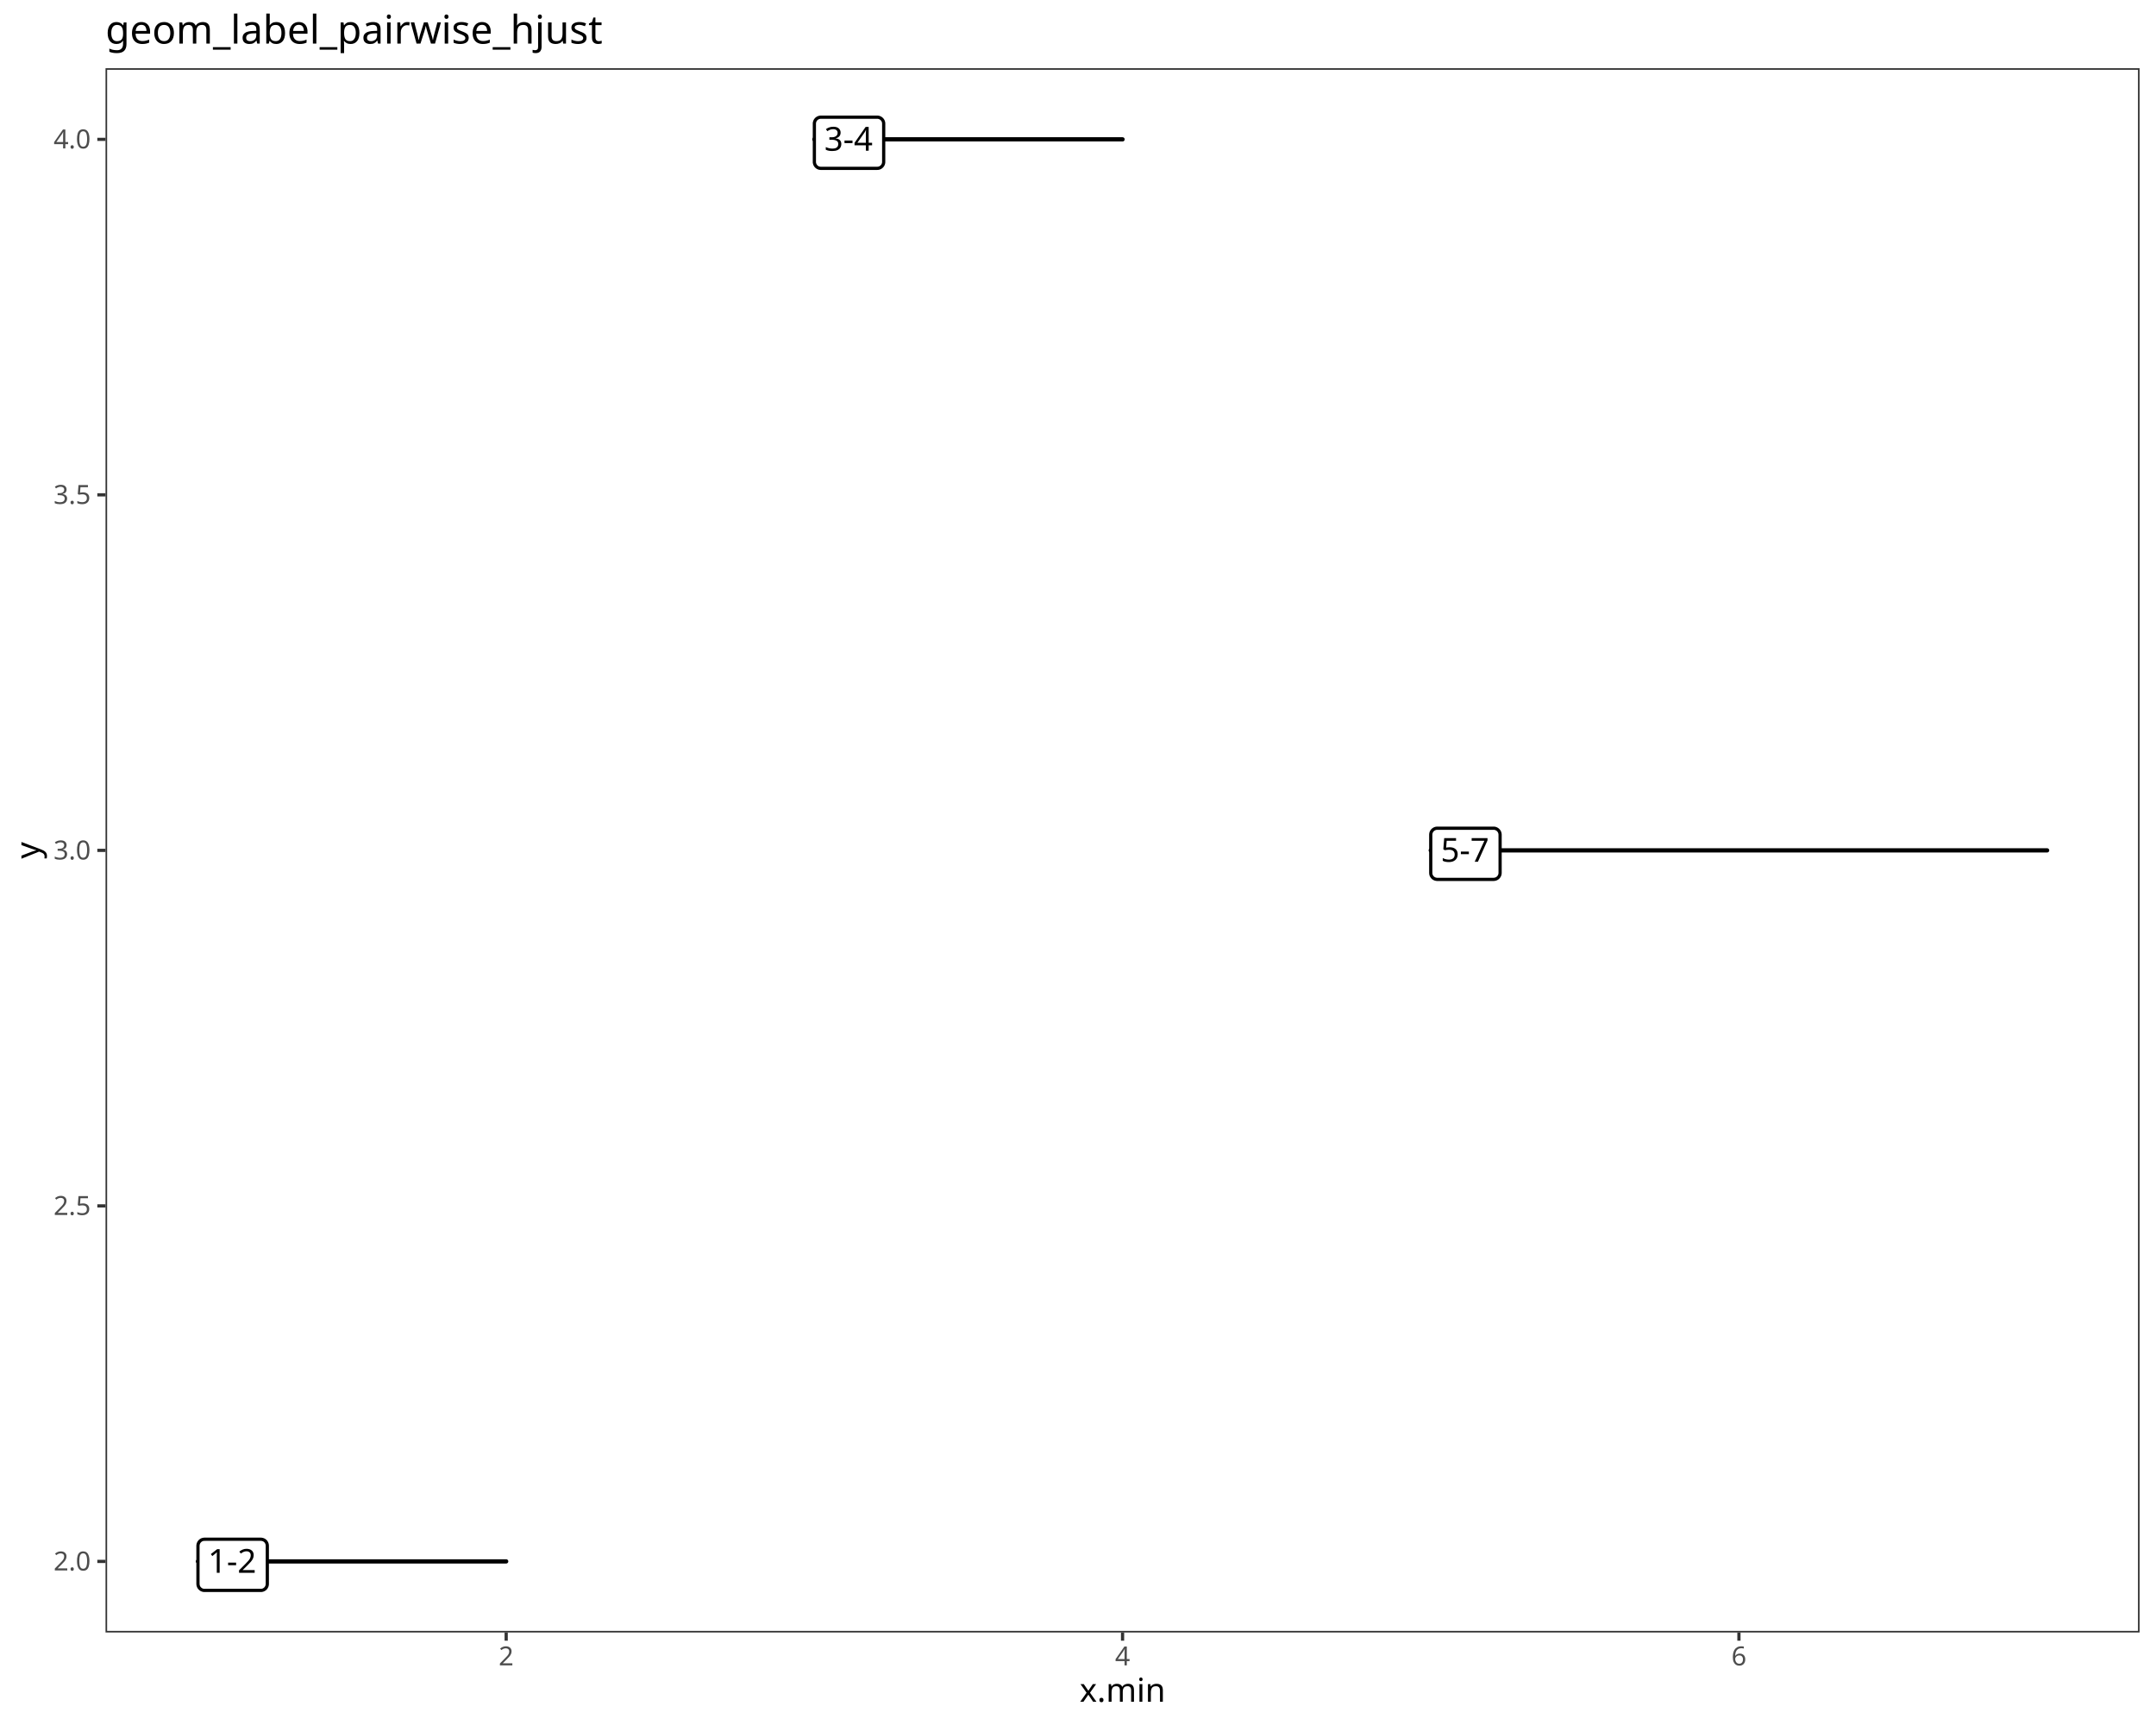
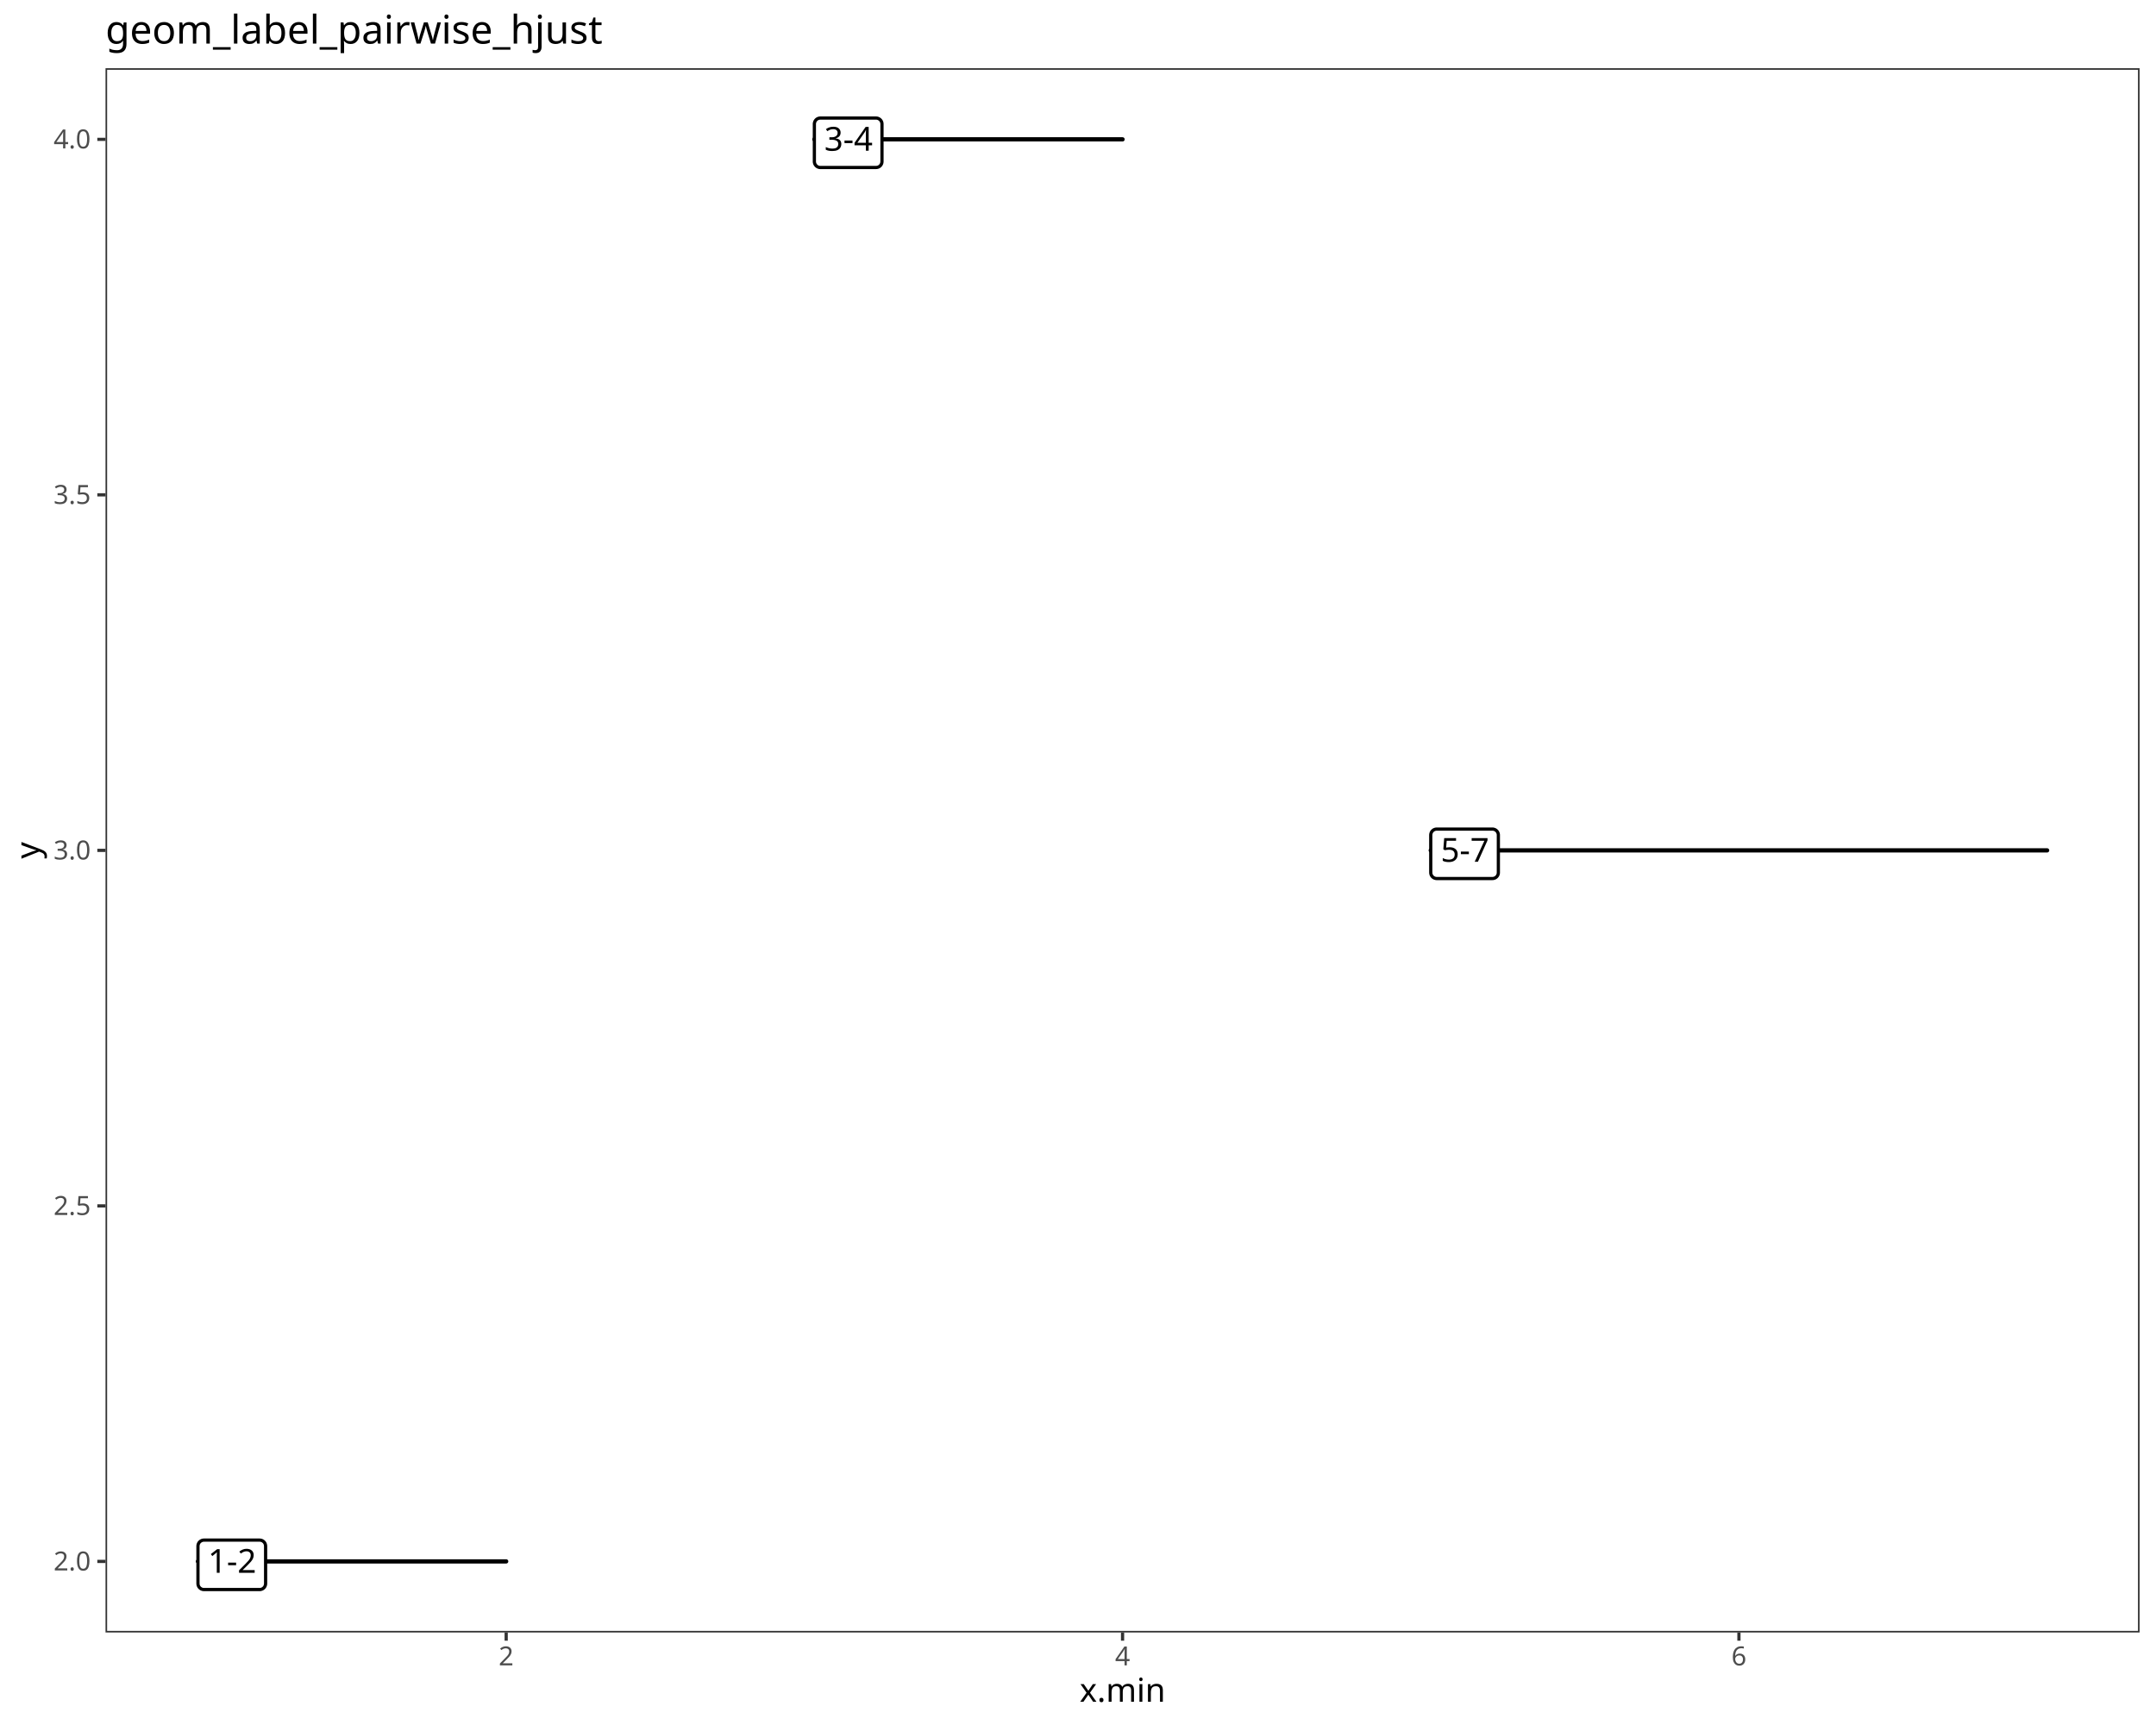
<svg xmlns="http://www.w3.org/2000/svg" class="svglite" data-engine-version="2.0" width="720.00pt" height="576.00pt" viewBox="0 0 720.00 576.00">
  <defs>
    <style type="text/css">
    .svglite line, .svglite polyline, .svglite polygon, .svglite path, .svglite rect, .svglite circle {
      fill: none;
      stroke: #000000;
      stroke-linecap: round;
      stroke-linejoin: round;
      stroke-miterlimit: 10.00;
    }
  </style>
  </defs>
  <rect width="100%" height="100%" style="stroke: none; fill: #FFFFFF;" />
  <defs>
    <clipPath id="cpMC4wMHw3MjAuMDB8MC4wMHw1NzYuMDA=">
      <rect x="0.00" y="0.00" width="720.00" height="576.00" />
    </clipPath>
  </defs>
  <g clip-path="url(#cpMC4wMHw3MjAuMDB8MC4wMHw1NzYuMDA=)">
    <rect x="0.00" y="0.00" width="720.00" height="576.00" style="stroke-width: 1.07; stroke: #FFFFFF; fill: #FFFFFF;" />
  </g>
  <defs>
    <clipPath id="cpMzUuMjR8NzE0LjUyfDIyLjc4fDU0NS4xMQ==">
      <rect x="35.24" y="22.78" width="679.28" height="522.33" />
    </clipPath>
  </defs>
  <g clip-path="url(#cpMzUuMjR8NzE0LjUyfDIyLjc4fDU0NS4xMQ==)">
    <rect x="35.24" y="22.78" width="679.28" height="522.33" style="stroke-width: 1.07; stroke: none; fill: #FFFFFF;" />
    <line x1="66.11" y1="521.37" x2="169.04" y2="521.37" style="stroke-width: 1.42;" />
-     <polygon points="68.27,531.06 87.11,531.06 87.02,531.06 87.37,531.05 87.71,530.98 88.04,530.85 88.34,530.68 88.61,530.46 88.84,530.20 89.02,529.90 89.16,529.58 89.24,529.25 89.27,528.90 89.27,528.90 89.27,516.13 89.27,516.13 89.24,515.79 89.16,515.45 89.02,515.13 88.84,514.83 88.61,514.57 88.34,514.35 88.04,514.18 87.71,514.06 87.37,513.99 87.11,513.97 68.27,513.97 68.54,513.99 68.19,513.97 67.84,514.02 67.51,514.11 67.19,514.26 66.91,514.46 66.66,514.70 66.45,514.98 66.29,515.28 66.18,515.61 66.12,515.96 66.11,516.13 66.11,528.90 66.12,528.73 66.12,529.07 66.18,529.42 66.29,529.75 66.45,530.06 66.66,530.33 66.91,530.57 67.19,530.77 67.51,530.92 67.84,531.02 68.19,531.06 " style="stroke-width: 1.07; fill: #FFFFFF;" />
+     <polygon points="68.10,530.77 86.71,530.77 86.63,530.77 86.95,530.76 87.26,530.69 87.56,530.58 87.84,530.42 88.08,530.22 88.30,529.98 88.47,529.71 88.59,529.41 88.67,529.10 88.70,528.79 88.70,528.79 88.70,516.25 88.70,516.25 88.67,515.93 88.59,515.62 88.47,515.32 88.30,515.05 88.08,514.81 87.84,514.61 87.56,514.45 87.26,514.34 86.95,514.27 86.71,514.26 68.10,514.26 68.34,514.27 68.02,514.26 67.70,514.30 67.40,514.39 67.11,514.53 66.85,514.71 66.61,514.93 66.42,515.18 66.27,515.47 66.17,515.77 66.12,516.09 66.11,516.25 66.11,528.79 66.12,528.63 66.12,528.95 66.17,529.26 66.27,529.56 66.42,529.85 66.61,530.10 66.85,530.32 67.11,530.51 67.40,530.64 67.70,530.73 68.02,530.77 " style="stroke-width: 1.07; fill: #FFFFFF;" />
    <text x="69.43" y="525.17" style="font-size: 11.04px; font-family: sans;" textLength="15.96px" lengthAdjust="spacingAndGlyphs">1-2</text>
    <line x1="271.96" y1="46.53" x2="374.88" y2="46.53" style="stroke-width: 1.42;" />
-     <polygon points="274.12,56.22 292.95,56.22 292.87,56.21 293.21,56.20 293.56,56.13 293.88,56.01 294.18,55.83 294.45,55.61 294.68,55.35 294.87,55.06 295.00,54.74 295.09,54.40 295.11,54.06 295.11,54.06 295.11,41.29 295.11,41.29 295.09,40.94 295.00,40.60 294.87,40.28 294.68,39.99 294.45,39.73 294.18,39.51 293.88,39.34 293.56,39.21 293.21,39.14 292.95,39.13 274.12,39.13 274.38,39.14 274.03,39.13 273.69,39.17 273.35,39.27 273.04,39.42 272.75,39.61 272.50,39.85 272.29,40.13 272.13,40.44 272.02,40.77 271.96,41.11 271.96,41.29 271.96,54.06 271.96,53.88 271.96,54.23 272.02,54.57 272.13,54.90 272.29,55.21 272.50,55.49 272.75,55.73 273.04,55.93 273.35,56.08 273.69,56.17 274.03,56.21 " style="stroke-width: 1.07; fill: #FFFFFF;" />
+     <polygon points="273.94,55.93 292.55,55.93 292.47,55.93 292.79,55.91 293.10,55.85 293.40,55.74 293.68,55.58 293.93,55.37 294.14,55.13 294.31,54.86 294.44,54.57 294.51,54.26 294.54,53.94 294.54,53.94 294.54,41.40 294.54,41.40 294.51,41.08 294.44,40.77 294.31,40.48 294.14,40.21 293.93,39.97 293.68,39.77 293.40,39.61 293.10,39.49 292.79,39.43 292.55,39.42 273.94,39.42 274.18,39.43 273.86,39.42 273.55,39.46 273.24,39.54 272.95,39.68 272.69,39.86 272.46,40.08 272.27,40.34 272.12,40.62 272.02,40.93 271.96,41.24 271.96,41.40 271.96,53.94 271.96,53.78 271.96,54.10 272.02,54.42 272.12,54.72 272.27,55.00 272.46,55.26 272.69,55.48 272.95,55.66 273.24,55.80 273.55,55.89 273.86,55.93 " style="stroke-width: 1.07; fill: #FFFFFF;" />
    <text x="275.27" y="50.32" style="font-size: 11.04px; font-family: sans;" textLength="15.96px" lengthAdjust="spacingAndGlyphs">3-4</text>
    <line x1="477.80" y1="283.95" x2="683.64" y2="283.95" style="stroke-width: 1.42;" />
-     <polygon points="479.96,293.64 498.80,293.64 498.71,293.64 499.06,293.62 499.40,293.55 499.72,293.43 500.02,293.26 500.29,293.04 500.52,292.78 500.71,292.48 500.85,292.16 500.93,291.83 500.96,291.48 500.96,291.48 500.96,278.71 500.96,278.71 500.93,278.36 500.85,278.03 500.71,277.71 500.52,277.41 500.29,277.15 500.02,276.93 499.72,276.76 499.40,276.63 499.06,276.56 498.80,276.55 479.96,276.55 480.22,276.56 479.87,276.55 479.53,276.59 479.20,276.69 478.88,276.84 478.59,277.04 478.34,277.28 478.14,277.55 477.97,277.86 477.86,278.19 477.81,278.54 477.80,278.71 477.80,291.48 477.81,291.30 477.81,291.65 477.86,292.00 477.97,292.33 478.14,292.63 478.34,292.91 478.59,293.15 478.88,293.35 479.20,293.50 479.53,293.59 479.87,293.64 " style="stroke-width: 1.07; fill: #FFFFFF;" />
+     <polygon points="479.79,293.35 498.39,293.35 498.31,293.35 498.63,293.34 498.95,293.27 499.25,293.16 499.52,293.00 499.77,292.80 499.98,292.56 500.15,292.29 500.28,291.99 500.36,291.68 500.38,291.36 500.38,291.36 500.38,278.82 500.38,278.82 500.36,278.51 500.28,278.20 500.15,277.90 499.98,277.63 499.77,277.39 499.52,277.19 499.25,277.03 498.95,276.92 498.63,276.85 498.39,276.84 479.79,276.84 480.03,276.85 479.71,276.84 479.39,276.88 479.08,276.97 478.79,277.10 478.53,277.29 478.30,277.51 478.11,277.76 477.96,278.05 477.86,278.35 477.81,278.66 477.80,278.82 477.80,291.36 477.81,291.20 477.81,291.52 477.86,291.84 477.96,292.14 478.11,292.43 478.30,292.68 478.53,292.90 478.79,293.08 479.08,293.22 479.39,293.31 479.71,293.35 " style="stroke-width: 1.07; fill: #FFFFFF;" />
    <text x="481.11" y="287.75" style="font-size: 11.04px; font-family: sans;" textLength="15.96px" lengthAdjust="spacingAndGlyphs">5-7</text>
    <rect x="35.24" y="22.78" width="679.28" height="522.33" style="stroke-width: 1.07; stroke: #333333;" />
  </g>
  <g clip-path="url(#cpMC4wMHw3MjAuMDB8MC4wMHw1NzYuMDA=)">
    <text x="30.31" y="524.40" text-anchor="end" style="font-size: 8.80px; fill: #4D4D4D; font-family: sans;" textLength="12.23px" lengthAdjust="spacingAndGlyphs">2.0</text>
    <text x="30.31" y="405.69" text-anchor="end" style="font-size: 8.80px; fill: #4D4D4D; font-family: sans;" textLength="12.23px" lengthAdjust="spacingAndGlyphs">2.5</text>
    <text x="30.31" y="286.98" text-anchor="end" style="font-size: 8.80px; fill: #4D4D4D; font-family: sans;" textLength="12.23px" lengthAdjust="spacingAndGlyphs">3.0</text>
    <text x="30.31" y="168.26" text-anchor="end" style="font-size: 8.80px; fill: #4D4D4D; font-family: sans;" textLength="12.23px" lengthAdjust="spacingAndGlyphs">3.5</text>
    <text x="30.31" y="49.55" text-anchor="end" style="font-size: 8.80px; fill: #4D4D4D; font-family: sans;" textLength="12.23px" lengthAdjust="spacingAndGlyphs">4.0</text>
    <polyline points="32.50,521.37 35.24,521.37 " style="stroke-width: 1.07; stroke: #333333; stroke-linecap: butt;" />
    <polyline points="32.50,402.66 35.24,402.66 " style="stroke-width: 1.07; stroke: #333333; stroke-linecap: butt;" />
    <polyline points="32.50,283.95 35.24,283.95 " style="stroke-width: 1.07; stroke: #333333; stroke-linecap: butt;" />
    <polyline points="32.50,165.24 35.24,165.24 " style="stroke-width: 1.07; stroke: #333333; stroke-linecap: butt;" />
    <polyline points="32.50,46.53 35.24,46.53 " style="stroke-width: 1.07; stroke: #333333; stroke-linecap: butt;" />
    <polyline points="169.04,547.85 169.04,545.11 " style="stroke-width: 1.07; stroke: #333333; stroke-linecap: butt;" />
    <polyline points="374.88,547.85 374.88,545.11 " style="stroke-width: 1.07; stroke: #333333; stroke-linecap: butt;" />
    <polyline points="580.72,547.85 580.72,545.11 " style="stroke-width: 1.07; stroke: #333333; stroke-linecap: butt;" />
    <text x="169.04" y="556.10" text-anchor="middle" style="font-size: 8.80px; fill: #4D4D4D; font-family: sans;" textLength="4.89px" lengthAdjust="spacingAndGlyphs">2</text>
    <text x="374.88" y="556.10" text-anchor="middle" style="font-size: 8.80px; fill: #4D4D4D; font-family: sans;" textLength="4.89px" lengthAdjust="spacingAndGlyphs">4</text>
    <text x="580.72" y="556.10" text-anchor="middle" style="font-size: 8.80px; fill: #4D4D4D; font-family: sans;" textLength="4.89px" lengthAdjust="spacingAndGlyphs">6</text>
    <text x="374.88" y="568.24" text-anchor="middle" style="font-size: 11.00px; font-family: sans;" textLength="26.29px" lengthAdjust="spacingAndGlyphs">x.min</text>
    <text transform="translate(13.05,283.95) rotate(-90)" text-anchor="middle" style="font-size: 11.00px; font-family: sans;" textLength="5.50px" lengthAdjust="spacingAndGlyphs">y</text>
    <text x="35.24" y="14.56" style="font-size: 13.20px; font-family: sans;" textLength="159.25px" lengthAdjust="spacingAndGlyphs">geom_label_pairwise_hjust</text>
  </g>
</svg>
